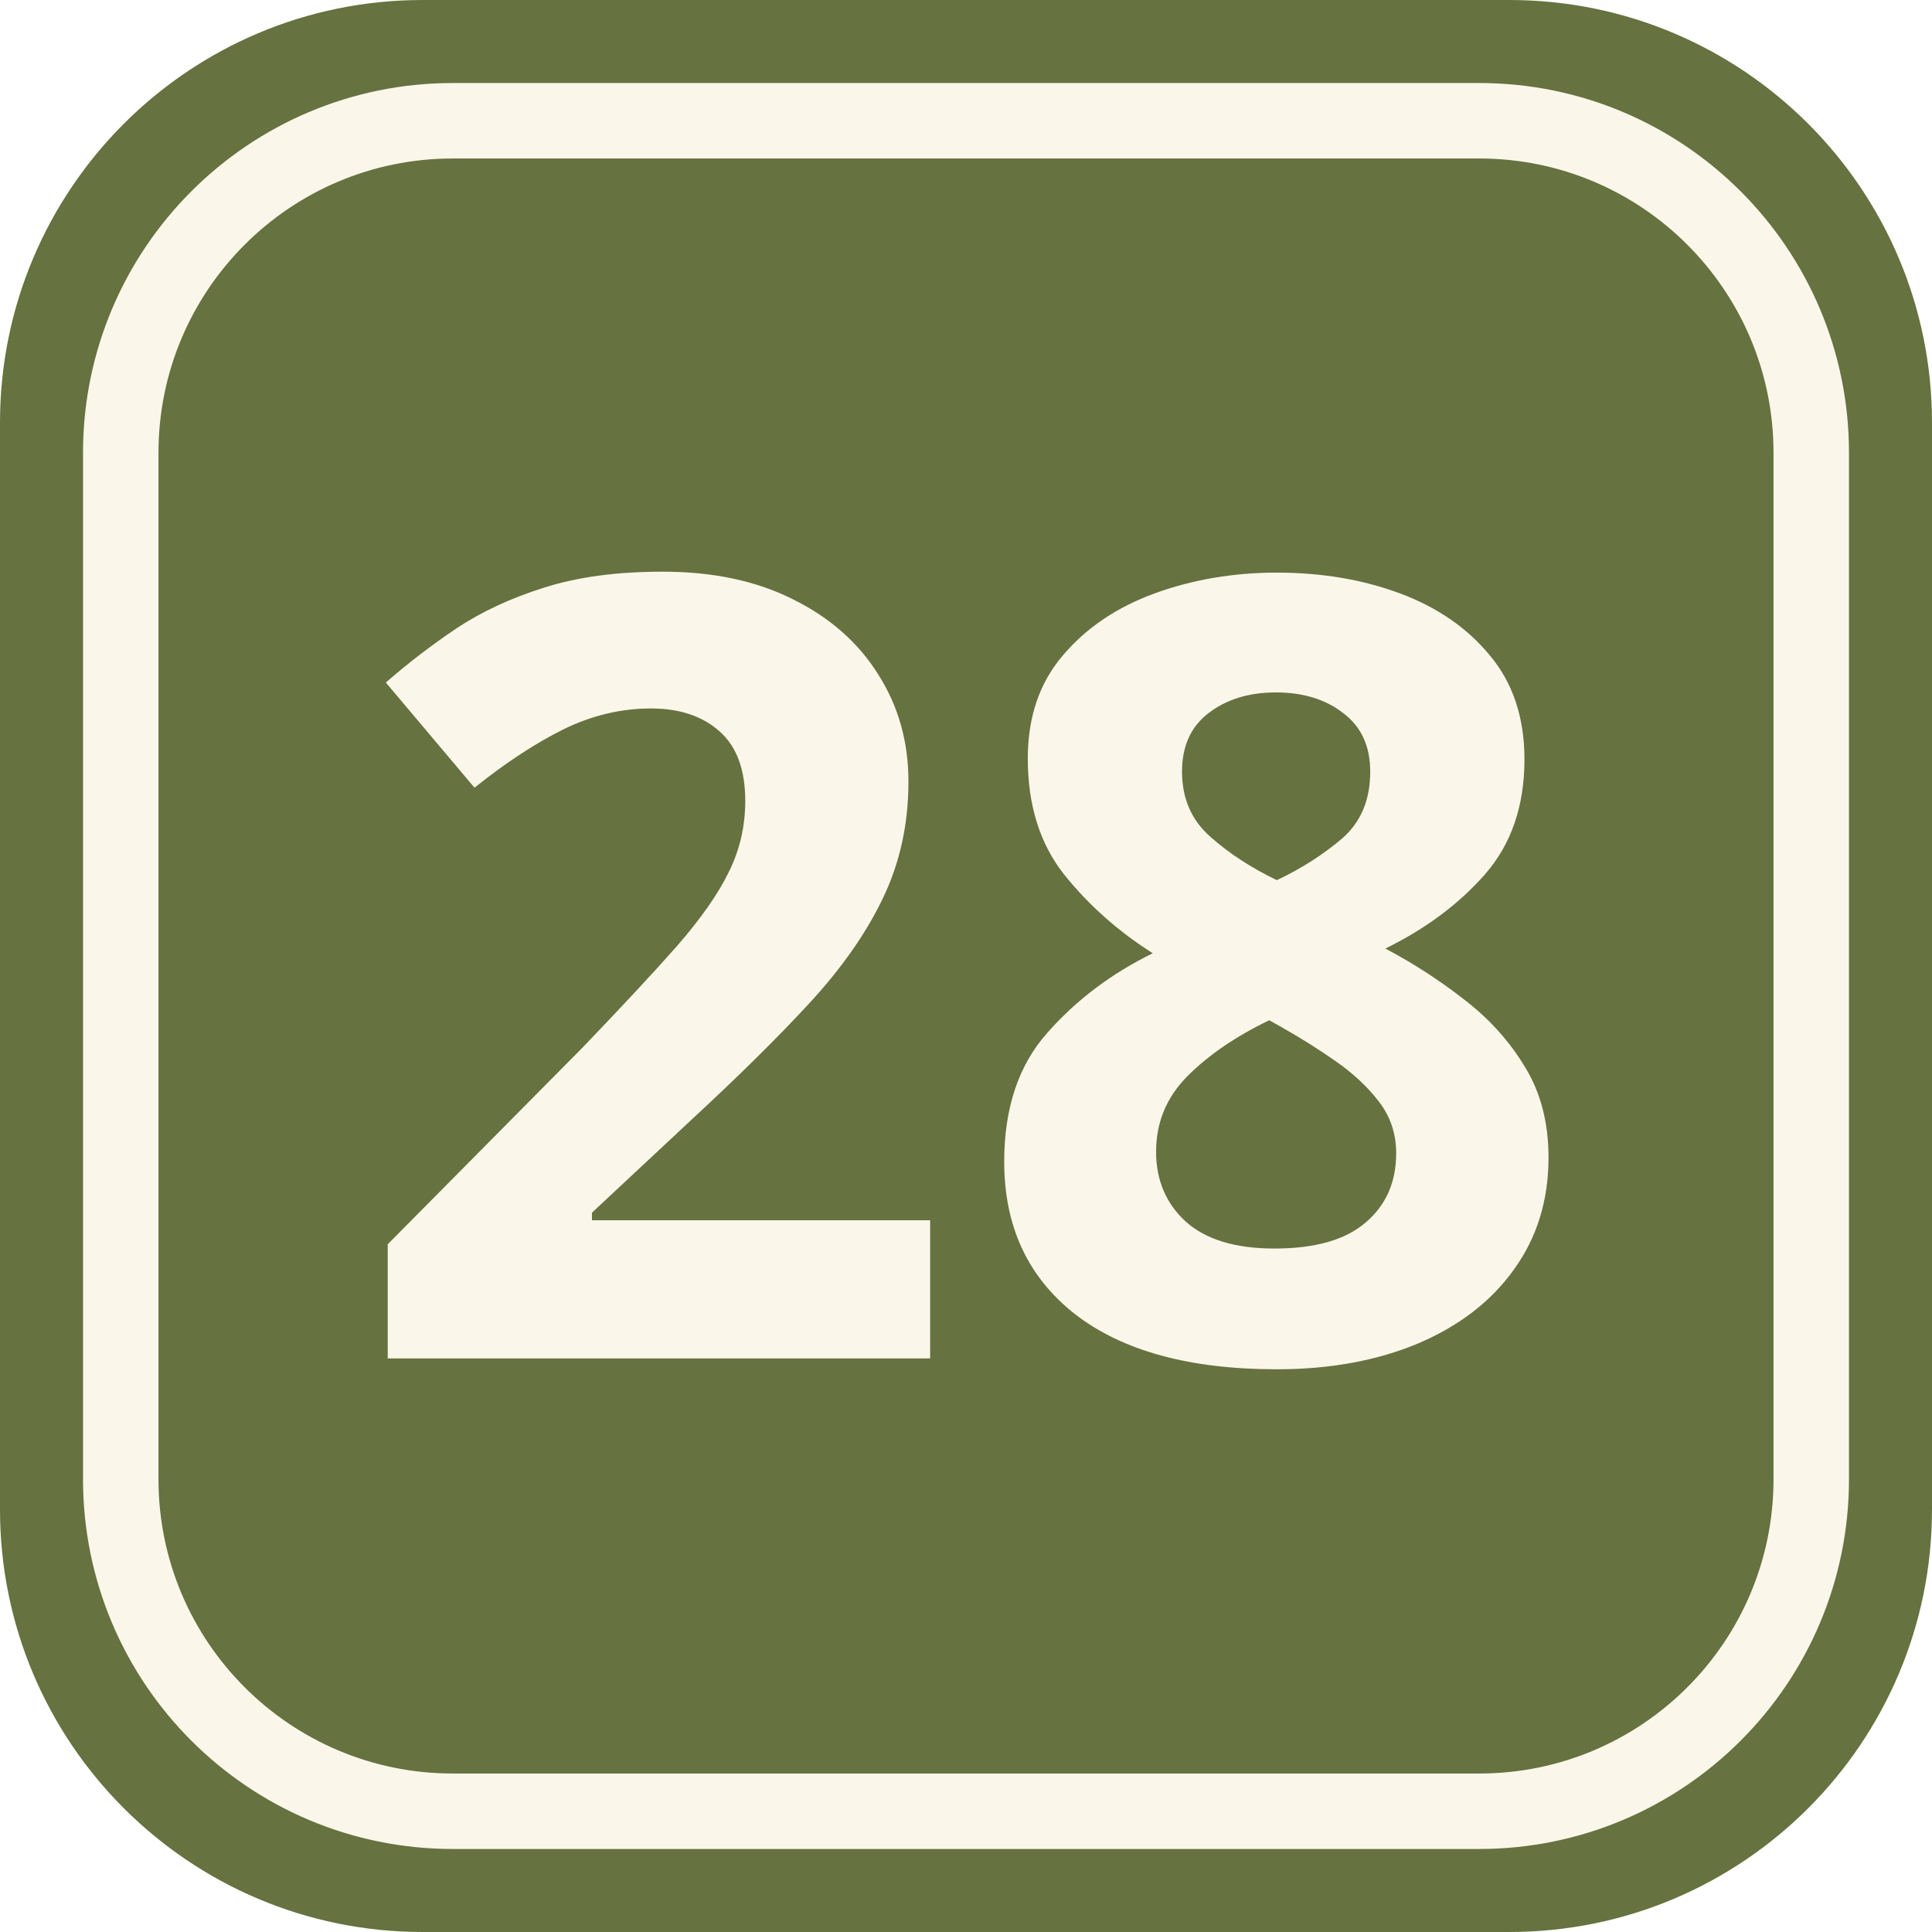
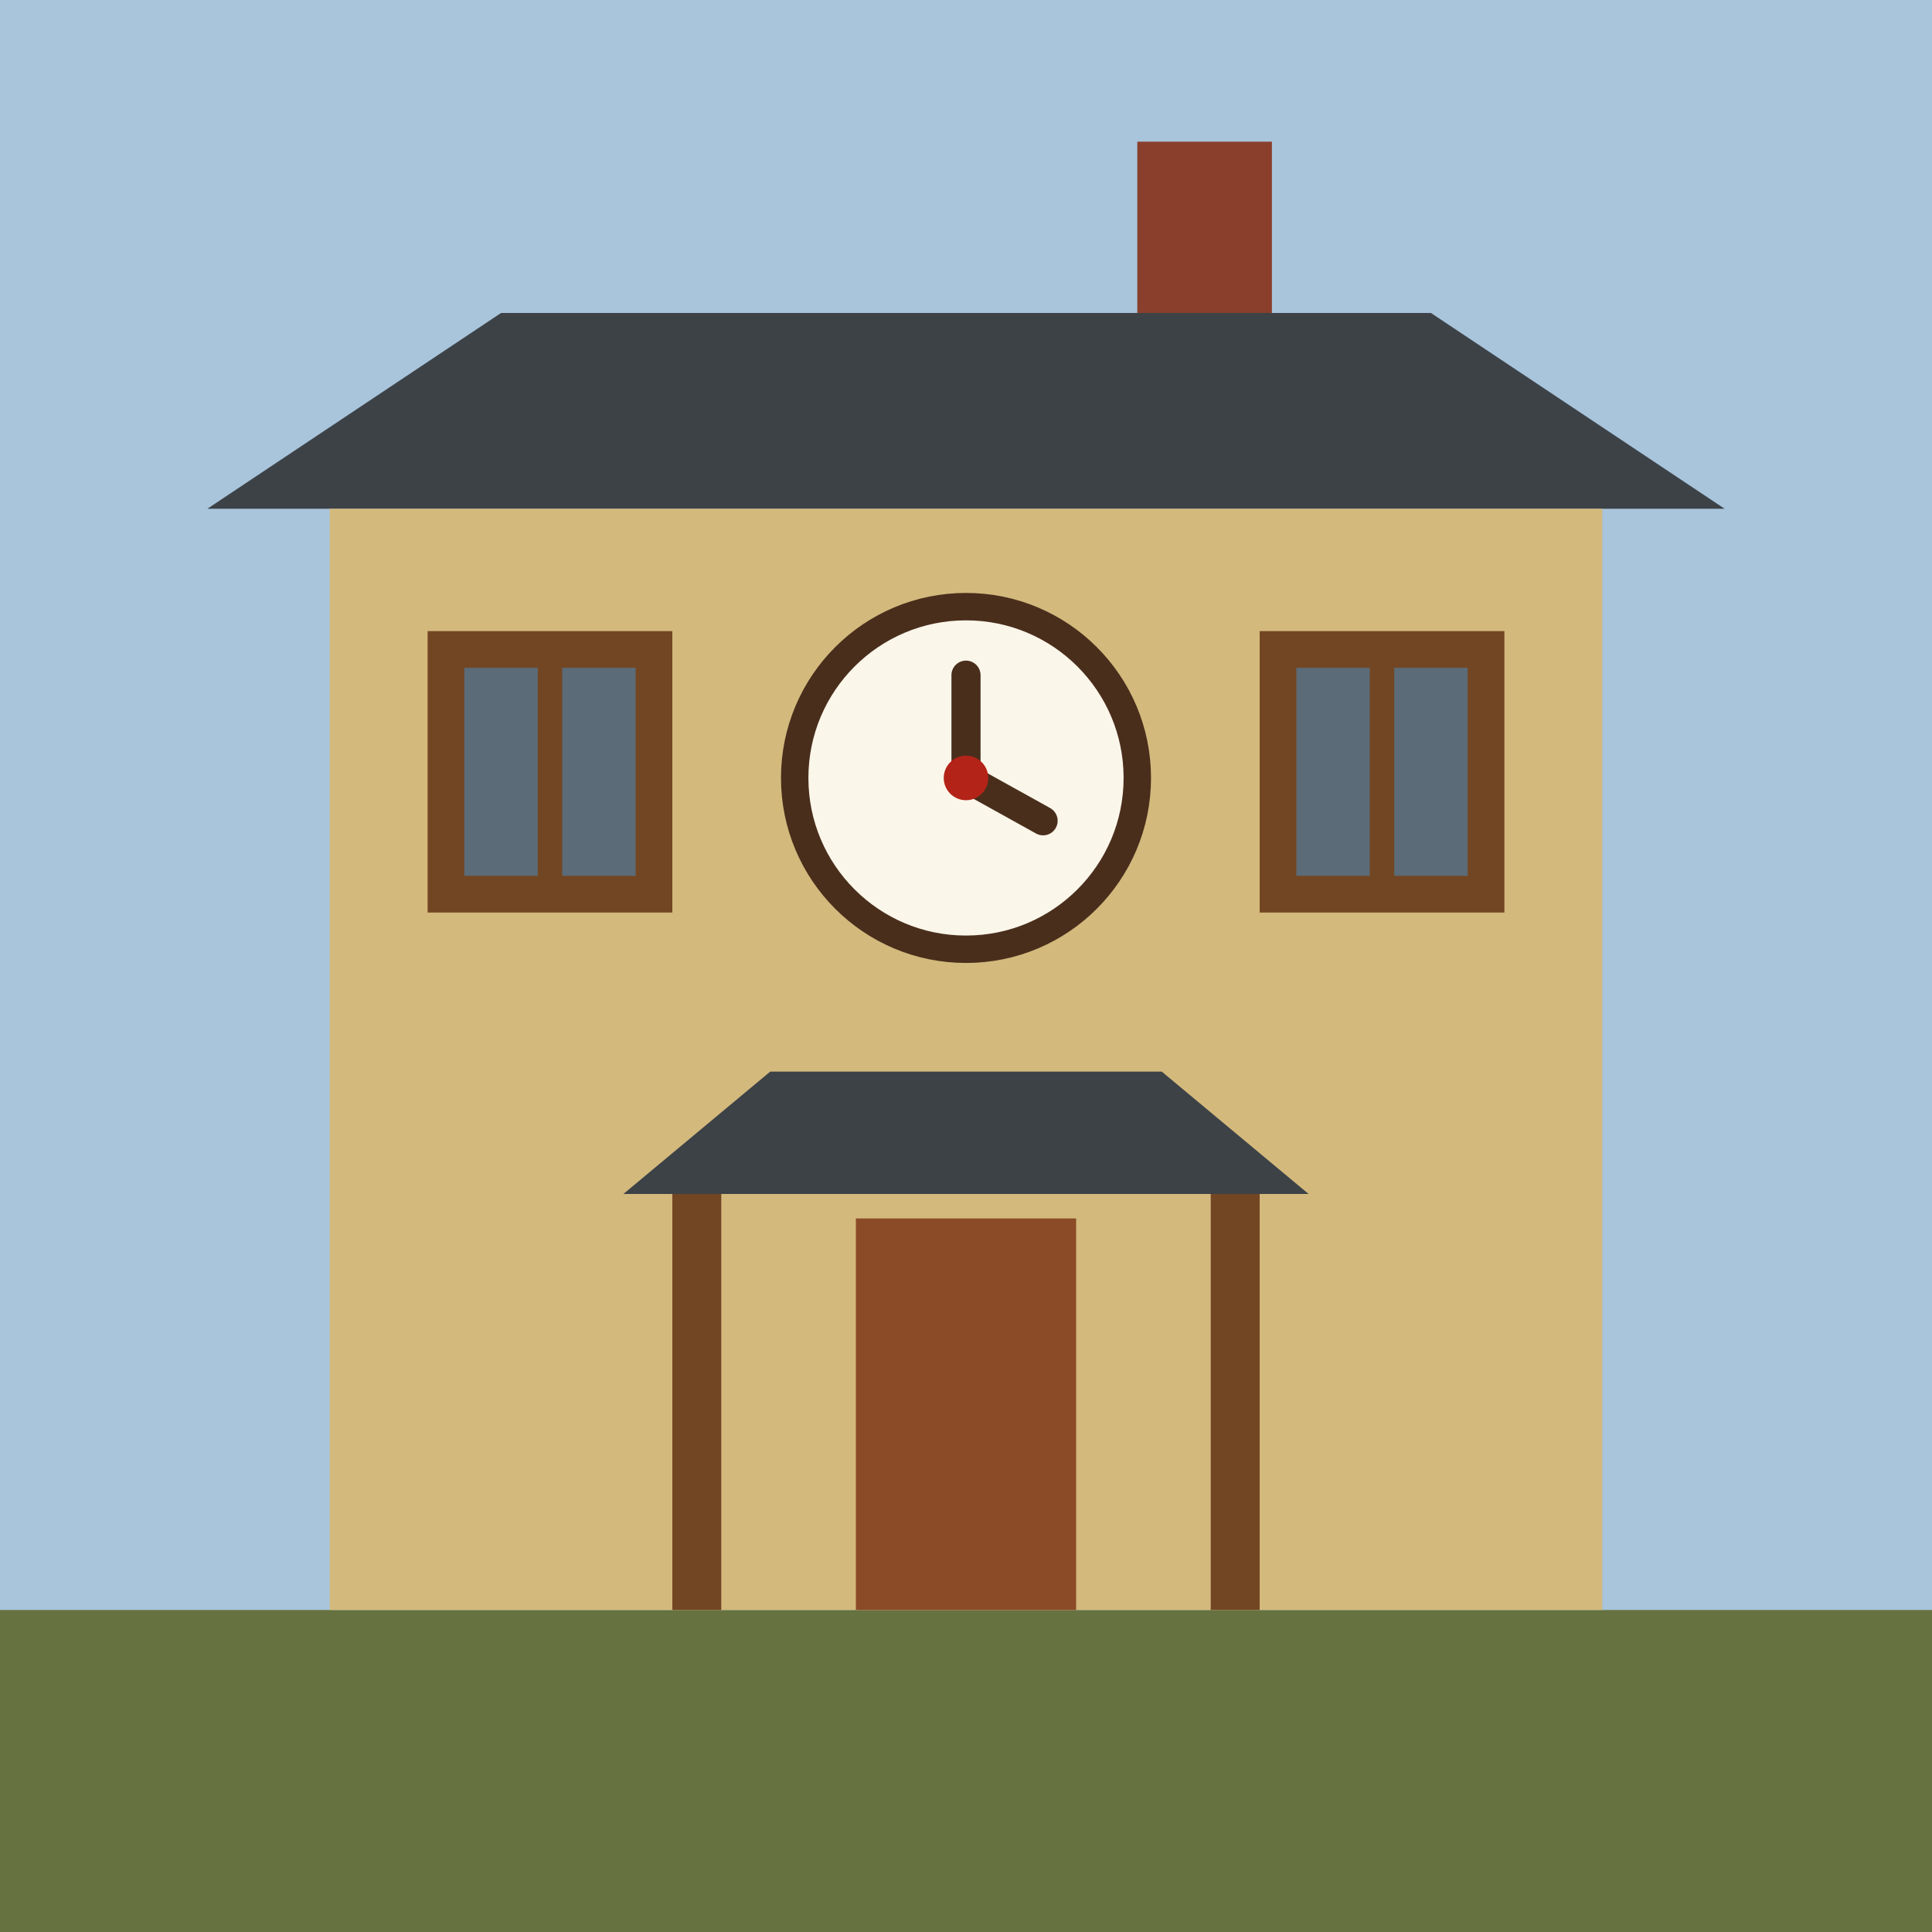
- <svg xmlns="http://www.w3.org/2000/svg" viewBox="0 0 64 64">
-   <rect width="64" height="64" rx="14" fill="#66723f" />
-   <rect x="4" y="4" width="56" height="56" rx="11" fill="none" stroke="#fbf6ea" stroke-width="2.5" />
-   <text x="32" y="45" text-anchor="middle" font-family="Barlow Condensed, Arial Narrow, sans-serif" font-weight="700" font-size="36" fill="#fbf6ea">28</text>
+ <svg xmlns="http://www.w3.org/2000/svg" viewBox="0 0 180 180">
+   <rect width="180" height="180" fill="#a9c5db" />
+   <rect y="150" width="180" height="30" fill="#66723f" />
+   <g transform="translate(90 150) scale(1.14) translate(-90 -150)">
+     <rect x="104" y="30" width="11" height="20" fill="#8a3f2c" />
+     <path d="M52 44H128L152 60H28Z" fill="#3d4247" />
+     <rect x="38" y="60" width="104" height="90" fill="#d3b97c" />
+     <rect x="46" y="70" width="20" height="23" fill="#734623" />
+     <rect x="49" y="73" width="6" height="17" fill="#5b6b78" />
+     <rect x="57" y="73" width="6" height="17" fill="#5b6b78" />
+     <rect x="114" y="70" width="20" height="23" fill="#734623" />
+     <rect x="117" y="73" width="6" height="17" fill="#5b6b78" />
+     <rect x="125" y="73" width="6" height="17" fill="#5b6b78" />
+     <circle cx="90" cy="82" r="14" fill="#fbf6ea" stroke="#4a2e1c" stroke-width="2.24" />
+     <path d="M90 82V73.6M90 82l6.3 3.5" stroke="#4a2e1c" stroke-width="2.38" stroke-linecap="round" fill="none" />
+     <circle cx="90" cy="82" r="1.82" fill="#b42318" />
+     <path d="M74 106H106L118 116H62Z" fill="#3d4247" />
+     <rect x="66" y="116" width="4" height="34" fill="#734623" />
+     <rect x="110" y="116" width="4" height="34" fill="#734623" />
+     <rect x="81" y="118" width="18" height="32" fill="#8a4b26" />
+   </g>
</svg>
